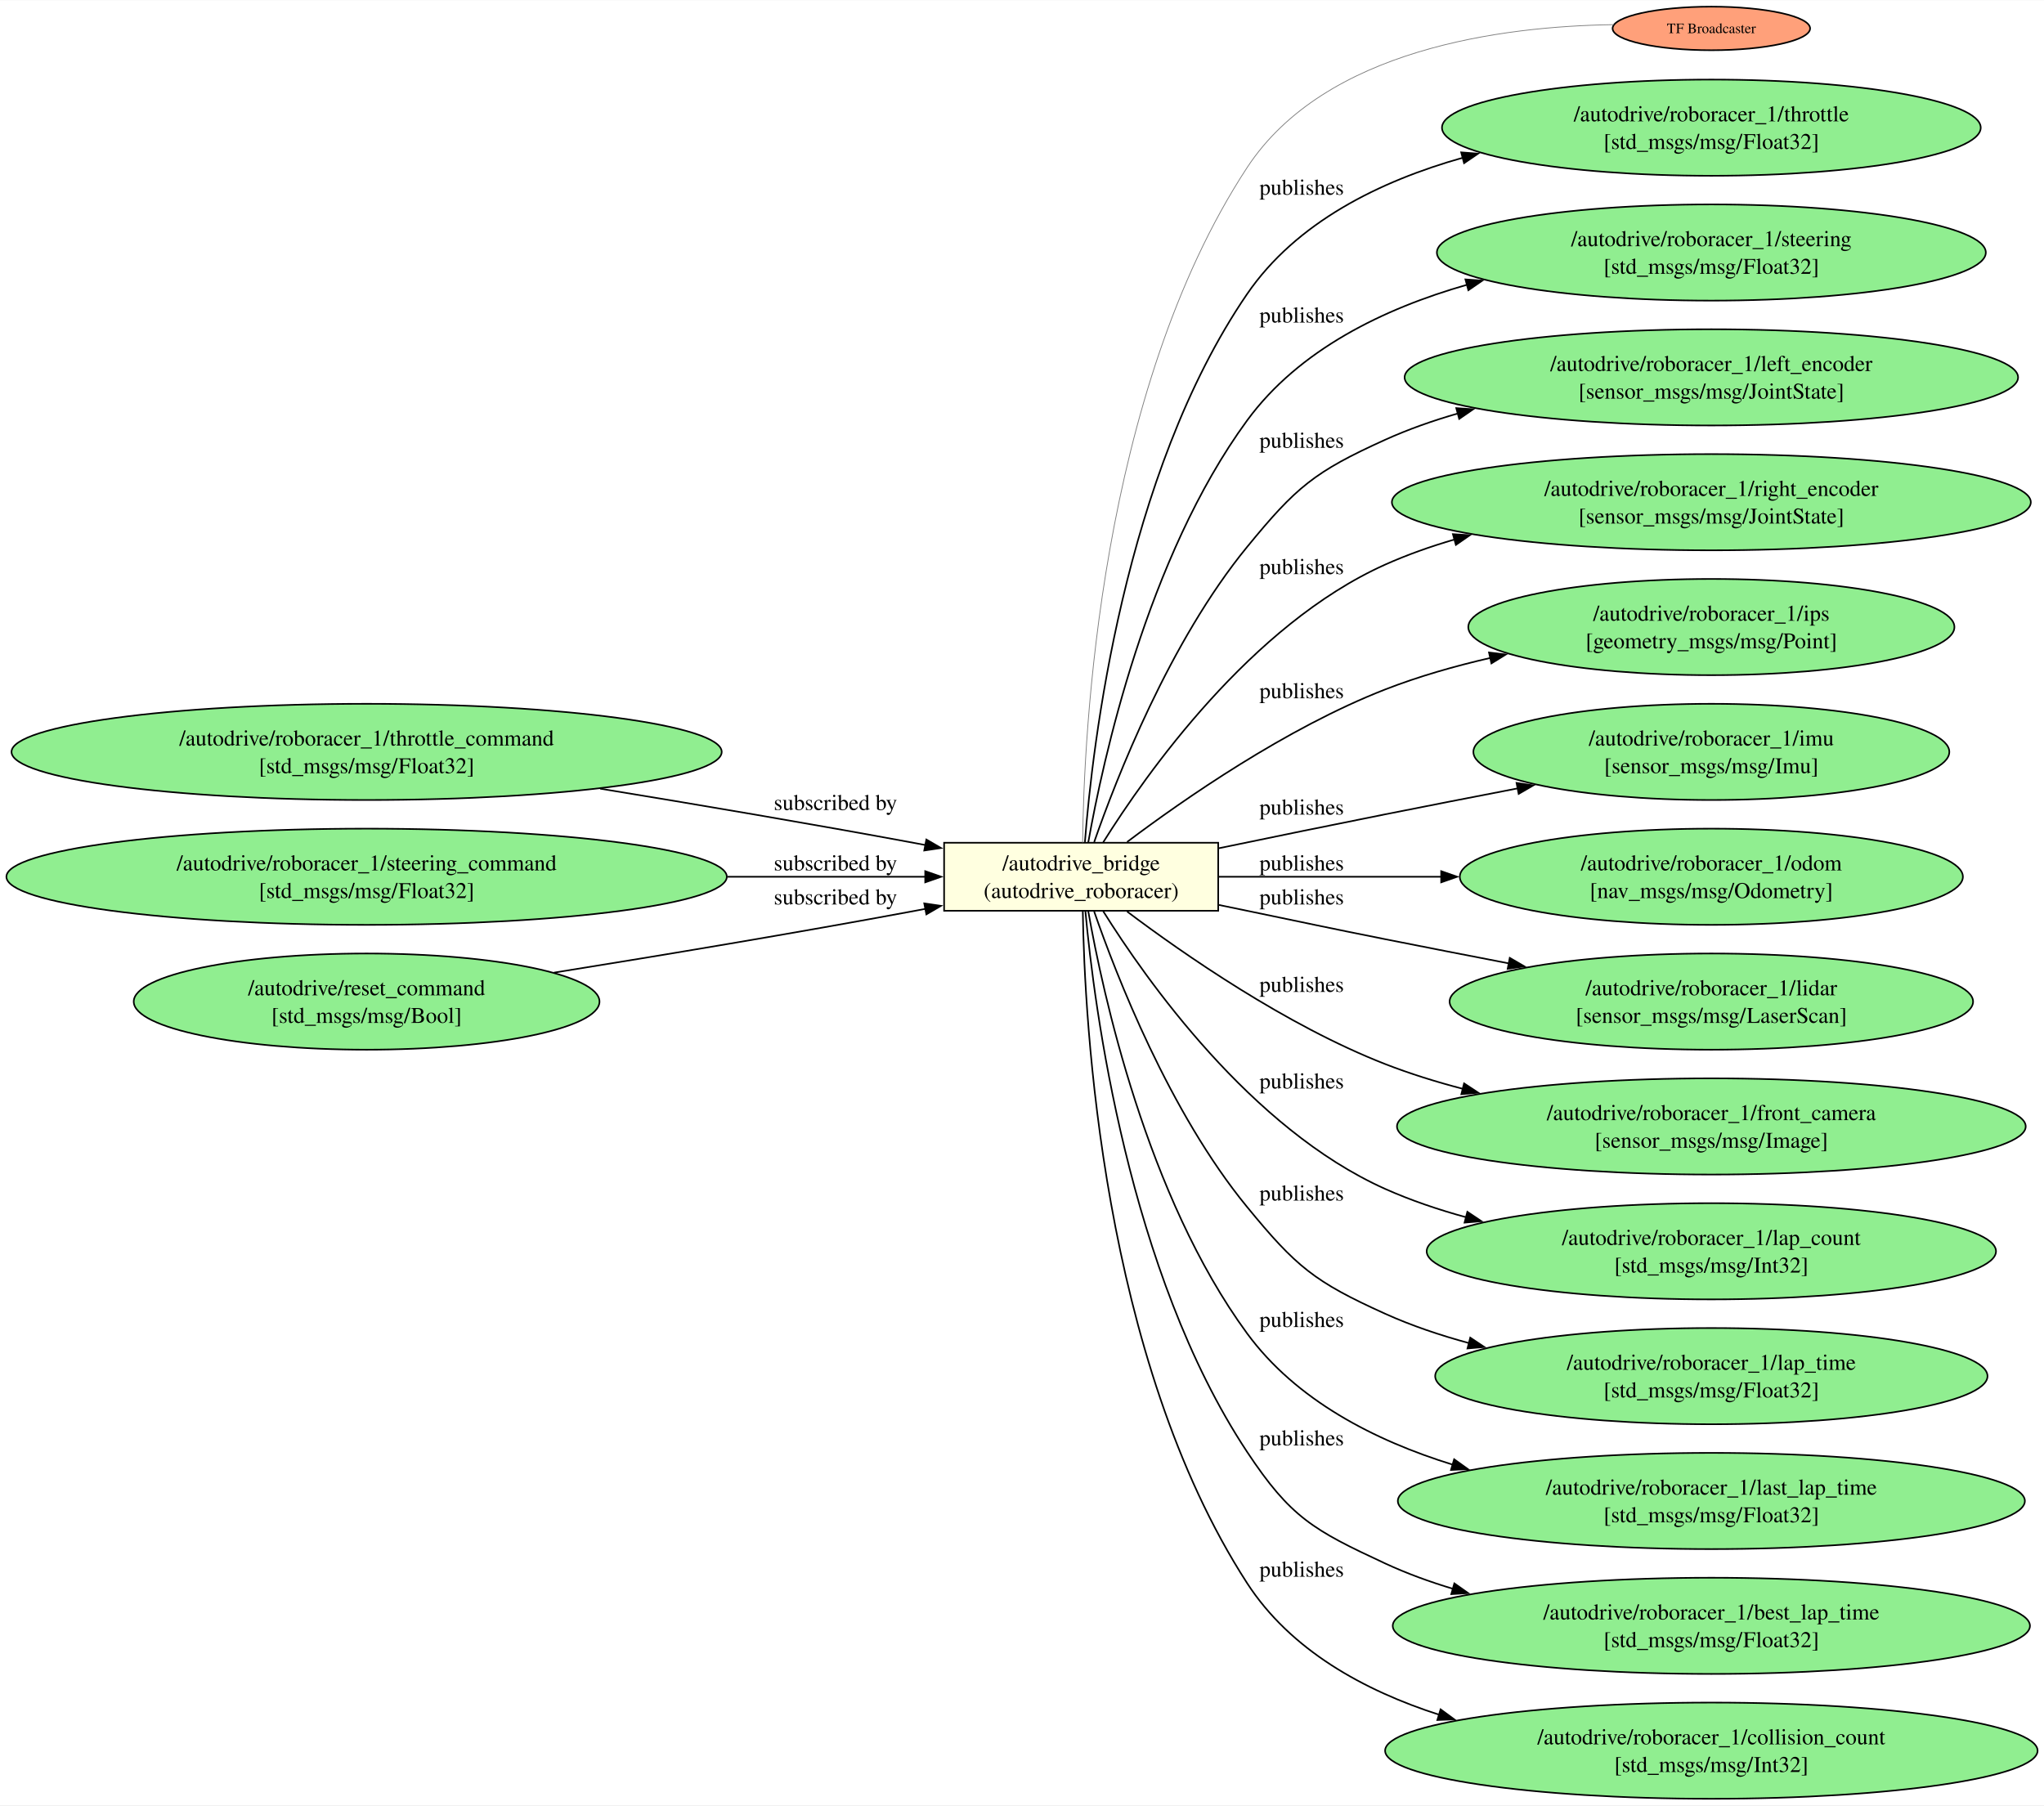
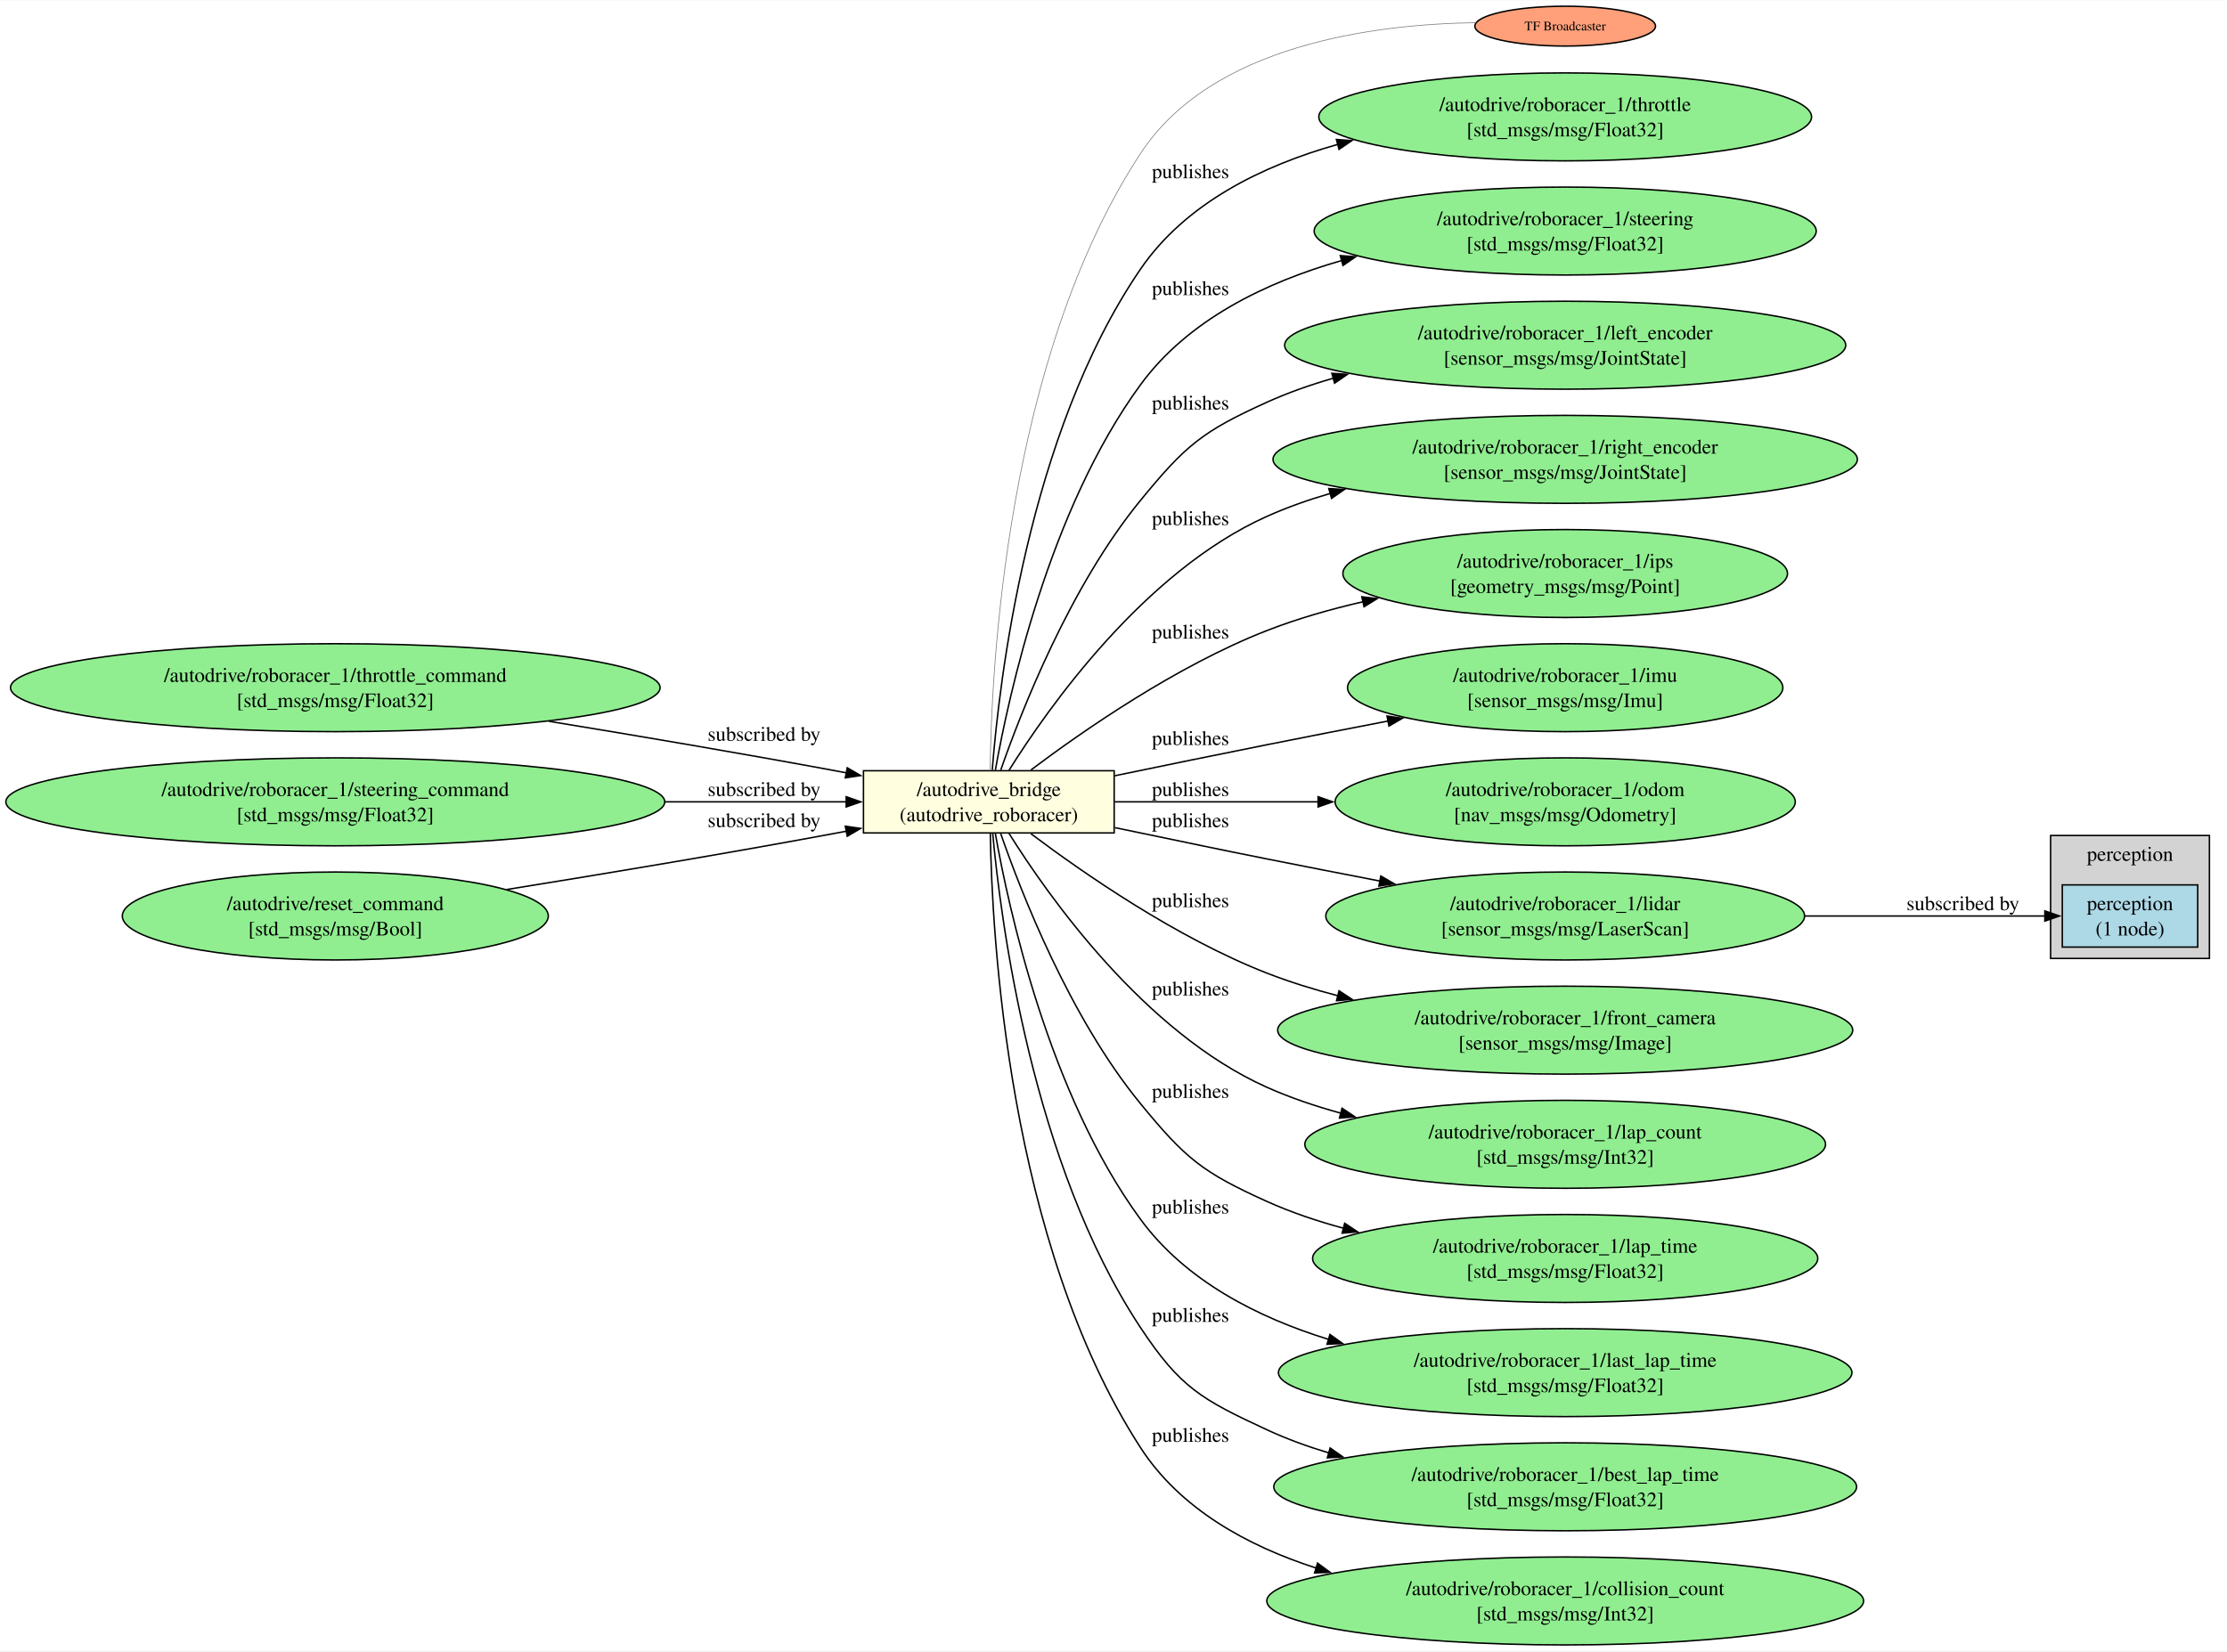
- <svg xmlns="http://www.w3.org/2000/svg" width="1277pt" height="1128pt" viewBox="0.00 0.00 1276.97 1127.66">
+ <svg xmlns="http://www.w3.org/2000/svg" width="1521pt" height="1128pt" viewBox="0.00 0.00 1521.22 1127.66">
  <g id="graph0" class="graph" transform="scale(1 1) rotate(0) translate(4 1123.66)">
-     <polygon fill="white" stroke="none" points="-4,4 -4,-1123.66 1272.97,-1123.66 1272.97,4 -4,4" />
+     <polygon fill="white" stroke="none" points="-4,4 -4,-1123.66 1517.22,-1123.66 1517.22,4 -4,4" />
+     <g id="clust1" class="cluster">
+       <polygon fill="lightgrey" stroke="black" points="1396.72,-469.05 1396.72,-553.05 1505.22,-553.05 1505.22,-469.05 1396.72,-469.05" />
+       <text text-anchor="middle" x="1450.97" y="-535.75" font-family="Times,serif" font-size="14.00">perception</text>
+     </g>
    <g id="node1" class="node">
+       <polygon fill="lightblue" stroke="black" points="1497.22,-519.3 1404.72,-519.3 1404.72,-476.8 1497.22,-476.8 1497.22,-519.3" />
+       <text text-anchor="middle" x="1450.97" y="-502" font-family="Times,serif" font-size="14.00">perception</text>
+       <text text-anchor="middle" x="1450.97" y="-484.75" font-family="Times,serif" font-size="14.00">(1 node)</text>
+     </g>
+     <g id="node2" class="node">
      <polygon fill="lightyellow" stroke="black" points="757.07,-597.3 585.82,-597.3 585.82,-554.8 757.07,-554.8 757.07,-597.3" />
      <text text-anchor="middle" x="671.45" y="-580" font-family="Times,serif" font-size="14.00">/autodrive_bridge</text>
      <text text-anchor="middle" x="671.45" y="-562.75" font-family="Times,serif" font-size="14.00">(autodrive_roboracer)</text>
    </g>
-     <g id="node2" class="node">
+     <g id="node3" class="node">
      <ellipse fill="lightsalmon" stroke="black" cx="1065.15" cy="-1106.05" rx="61.7" ry="13.61" />
      <text text-anchor="middle" x="1065.15" y="-1103.13" font-family="Times,serif" font-size="9.00">TF Broadcaster</text>
    </g>
    <g id="edge1" class="edge">
      <path fill="none" stroke="grey" stroke-width="0.5" d="M672.36,-597.44C673.07,-665.12 682.92,-878.4 775.07,-1019.05 823.76,-1093.36 934.7,-1107.41 1004.11,-1108.42" />
    </g>
-     <g id="node3" class="node">
+     <g id="node4" class="node">
      <ellipse fill="lightgreen" stroke="black" cx="1065.15" cy="-1044.05" rx="168.29" ry="30.05" />
      <text text-anchor="middle" x="1065.15" y="-1048" font-family="Times,serif" font-size="14.00">/autodrive/roboracer_1/throttle</text>
      <text text-anchor="middle" x="1065.15" y="-1030.75" font-family="Times,serif" font-size="14.00">[std_msgs/msg/Float32]</text>
    </g>
    <g id="edge2" class="edge">
      <path fill="none" stroke="black" d="M673.79,-597.76C678.41,-657.48 697.97,-827.33 775.07,-940.05 805.86,-985.06 858.15,-1010.7 909.87,-1025.27" />
      <polygon fill="black" stroke="black" points="908.86,-1028.63 919.42,-1027.83 910.67,-1021.86 908.86,-1028.63" />
      <text text-anchor="middle" x="809.2" y="-1002.14" font-family="Times,serif" font-size="14.00">publishes</text>
    </g>
-     <g id="node4" class="node">
+     <g id="node5" class="node">
      <ellipse fill="lightgreen" stroke="black" cx="1065.15" cy="-966.05" rx="171.47" ry="30.05" />
      <text text-anchor="middle" x="1065.15" y="-970" font-family="Times,serif" font-size="14.00">/autodrive/roboracer_1/steering</text>
      <text text-anchor="middle" x="1065.15" y="-952.75" font-family="Times,serif" font-size="14.00">[std_msgs/msg/Float32]</text>
    </g>
    <g id="edge3" class="edge">
      <path fill="none" stroke="black" d="M675.91,-597.67C684.85,-648.07 712.5,-775.53 775.07,-861.05 807.52,-905.41 860.61,-931.07 912.49,-945.9" />
      <polygon fill="black" stroke="black" points="911.51,-949.26 922.08,-948.5 913.35,-942.5 911.51,-949.26" />
      <text text-anchor="middle" x="809.2" y="-922.31" font-family="Times,serif" font-size="14.00">publishes</text>
    </g>
-     <g id="node5" class="node">
+     <g id="node6" class="node">
      <ellipse fill="lightgreen" stroke="black" cx="1065.15" cy="-888.05" rx="191.63" ry="30.05" />
      <text text-anchor="middle" x="1065.15" y="-892" font-family="Times,serif" font-size="14.00">/autodrive/roboracer_1/left_encoder</text>
      <text text-anchor="middle" x="1065.15" y="-874.75" font-family="Times,serif" font-size="14.00">[sensor_msgs/msg/JointState]</text>
    </g>
    <g id="edge4" class="edge">
      <path fill="none" stroke="black" d="M679.58,-597.73C693.39,-637.4 726.72,-723.01 775.07,-782.05 805.83,-819.6 817.11,-829.03 861.32,-849.05 875.72,-855.57 891.17,-861 906.89,-865.53" />
      <polygon fill="black" stroke="black" points="905.78,-868.85 916.35,-868.12 907.63,-862.1 905.78,-868.85" />
      <text text-anchor="middle" x="809.2" y="-844.05" font-family="Times,serif" font-size="14.00">publishes</text>
    </g>
-     <g id="node6" class="node">
+     <g id="node7" class="node">
      <ellipse fill="lightgreen" stroke="black" cx="1065.15" cy="-810.05" rx="199.58" ry="30.05" />
      <text text-anchor="middle" x="1065.15" y="-814" font-family="Times,serif" font-size="14.00">/autodrive/roboracer_1/right_encoder</text>
      <text text-anchor="middle" x="1065.15" y="-796.75" font-family="Times,serif" font-size="14.00">[sensor_msgs/msg/JointState]</text>
    </g>
    <g id="edge5" class="edge">
      <path fill="none" stroke="black" d="M685.23,-597.59C711.77,-639.99 777.46,-733.45 861.32,-771.05 875.08,-777.22 889.79,-782.42 904.77,-786.79" />
      <polygon fill="black" stroke="black" points="903.68,-790.12 914.25,-789.43 905.55,-783.38 903.68,-790.12" />
      <text text-anchor="middle" x="809.2" y="-765.13" font-family="Times,serif" font-size="14.00">publishes</text>
    </g>
-     <g id="node7" class="node">
+     <g id="node8" class="node">
      <ellipse fill="lightgreen" stroke="black" cx="1065.15" cy="-732.05" rx="151.85" ry="30.05" />
      <text text-anchor="middle" x="1065.15" y="-736" font-family="Times,serif" font-size="14.00">/autodrive/roboracer_1/ips</text>
      <text text-anchor="middle" x="1065.15" y="-718.75" font-family="Times,serif" font-size="14.00">[geometry_msgs/msg/Point]</text>
    </g>
    <g id="edge6" class="edge">
      <path fill="none" stroke="black" d="M700.15,-597.78C735.51,-624.4 799.52,-668.92 861.32,-693.05 882.13,-701.18 904.83,-707.66 927.26,-712.81" />
      <polygon fill="black" stroke="black" points="926.24,-716.17 936.76,-714.91 927.75,-709.34 926.24,-716.17" />
      <text text-anchor="middle" x="809.2" y="-687.58" font-family="Times,serif" font-size="14.00">publishes</text>
    </g>
-     <g id="node8" class="node">
+     <g id="node9" class="node">
      <ellipse fill="lightgreen" stroke="black" cx="1065.15" cy="-654.05" rx="148.67" ry="30.05" />
      <text text-anchor="middle" x="1065.15" y="-658" font-family="Times,serif" font-size="14.00">/autodrive/roboracer_1/imu</text>
      <text text-anchor="middle" x="1065.15" y="-640.75" font-family="Times,serif" font-size="14.00">[sensor_msgs/msg/Imu]</text>
    </g>
    <g id="edge7" class="edge">
      <path fill="none" stroke="black" d="M757.49,-593.87C789.96,-600.6 827.34,-608.28 861.32,-615.05 888.14,-620.4 916.97,-626.02 944.24,-631.28" />
      <polygon fill="black" stroke="black" points="943.44,-634.69 953.93,-633.14 944.77,-627.81 943.44,-634.69" />
      <text text-anchor="middle" x="809.2" y="-614.89" font-family="Times,serif" font-size="14.00">publishes</text>
    </g>
-     <g id="node9" class="node">
+     <g id="node10" class="node">
      <ellipse fill="lightgreen" stroke="black" cx="1065.15" cy="-576.05" rx="157.15" ry="30.05" />
      <text text-anchor="middle" x="1065.15" y="-580" font-family="Times,serif" font-size="14.00">/autodrive/roboracer_1/odom</text>
      <text text-anchor="middle" x="1065.15" y="-562.75" font-family="Times,serif" font-size="14.00">[nav_msgs/msg/Odometry]</text>
    </g>
    <g id="edge8" class="edge">
      <path fill="none" stroke="black" d="M757.44,-576.05C798.16,-576.05 848.42,-576.05 896.39,-576.05" />
      <polygon fill="black" stroke="black" points="896.36,-579.55 906.36,-576.05 896.36,-572.55 896.36,-579.55" />
      <text text-anchor="middle" x="809.2" y="-580" font-family="Times,serif" font-size="14.00">publishes</text>
    </g>
-     <g id="node10" class="node">
+     <g id="node11" class="node">
      <ellipse fill="lightgreen" stroke="black" cx="1065.15" cy="-498.05" rx="163.52" ry="30.05" />
      <text text-anchor="middle" x="1065.15" y="-502" font-family="Times,serif" font-size="14.00">/autodrive/roboracer_1/lidar</text>
      <text text-anchor="middle" x="1065.15" y="-484.75" font-family="Times,serif" font-size="14.00">[sensor_msgs/msg/LaserScan]</text>
    </g>
    <g id="edge9" class="edge">
      <path fill="none" stroke="black" d="M757.57,-558.42C763.49,-557.19 769.37,-555.98 775.07,-554.8 813.4,-546.89 822.94,-544.69 861.32,-537.05 886.29,-532.08 913.01,-526.87 938.59,-521.93" />
      <polygon fill="black" stroke="black" points="939.21,-525.38 948.37,-520.05 937.89,-518.5 939.21,-525.38" />
      <text text-anchor="middle" x="809.2" y="-558.75" font-family="Times,serif" font-size="14.00">publishes</text>
    </g>
-     <g id="node11" class="node">
+     <g id="node12" class="node">
      <ellipse fill="lightgreen" stroke="black" cx="1065.15" cy="-420.05" rx="196.4" ry="30.05" />
      <text text-anchor="middle" x="1065.15" y="-424" font-family="Times,serif" font-size="14.00">/autodrive/roboracer_1/front_camera</text>
      <text text-anchor="middle" x="1065.15" y="-406.75" font-family="Times,serif" font-size="14.00">[sensor_msgs/msg/Image]</text>
    </g>
-     <g id="edge10" class="edge">
+     <g id="edge11" class="edge">
      <path fill="none" stroke="black" d="M700.15,-554.32C735.51,-527.7 799.52,-483.18 861.32,-459.05 876.8,-453.01 893.33,-447.87 910.01,-443.52" />
      <polygon fill="black" stroke="black" points="910.67,-446.96 919.52,-441.13 908.96,-440.17 910.67,-446.96" />
      <text text-anchor="middle" x="809.2" y="-504.11" font-family="Times,serif" font-size="14.00">publishes</text>
    </g>
-     <g id="node12" class="node">
+     <g id="node13" class="node">
      <ellipse fill="lightgreen" stroke="black" cx="1065.15" cy="-342.05" rx="177.84" ry="30.05" />
      <text text-anchor="middle" x="1065.15" y="-346" font-family="Times,serif" font-size="14.00">/autodrive/roboracer_1/lap_count</text>
      <text text-anchor="middle" x="1065.15" y="-328.75" font-family="Times,serif" font-size="14.00">[std_msgs/msg/Int32]</text>
    </g>
-     <g id="edge11" class="edge">
+     <g id="edge12" class="edge">
      <path fill="none" stroke="black" d="M685.22,-554.51C711.75,-512.08 777.43,-418.58 861.32,-381.05 877.32,-373.9 894.59,-368.05 912.08,-363.28" />
      <polygon fill="black" stroke="black" points="912.72,-366.73 921.52,-360.83 910.96,-359.95 912.72,-366.73" />
      <text text-anchor="middle" x="809.2" y="-443.76" font-family="Times,serif" font-size="14.00">publishes</text>
    </g>
-     <g id="node13" class="node">
+     <g id="node14" class="node">
      <ellipse fill="lightgreen" stroke="black" cx="1065.15" cy="-264.05" rx="172.53" ry="30.05" />
      <text text-anchor="middle" x="1065.15" y="-268" font-family="Times,serif" font-size="14.00">/autodrive/roboracer_1/lap_time</text>
      <text text-anchor="middle" x="1065.15" y="-250.75" font-family="Times,serif" font-size="14.00">[std_msgs/msg/Float32]</text>
    </g>
-     <g id="edge12" class="edge">
+     <g id="edge13" class="edge">
      <path fill="none" stroke="black" d="M679.57,-554.34C693.35,-514.61 726.63,-428.87 775.07,-369.8 805.81,-332.32 817.15,-323.01 861.32,-303.05 877.84,-295.59 895.74,-289.56 913.84,-284.67" />
      <polygon fill="black" stroke="black" points="914.53,-288.11 923.35,-282.23 912.79,-281.33 914.53,-288.11" />
      <text text-anchor="middle" x="809.2" y="-373.75" font-family="Times,serif" font-size="14.00">publishes</text>
    </g>
-     <g id="node14" class="node">
+     <g id="node15" class="node">
      <ellipse fill="lightgreen" stroke="black" cx="1065.15" cy="-186.05" rx="195.87" ry="30.05" />
      <text text-anchor="middle" x="1065.15" y="-190" font-family="Times,serif" font-size="14.00">/autodrive/roboracer_1/last_lap_time</text>
      <text text-anchor="middle" x="1065.15" y="-172.75" font-family="Times,serif" font-size="14.00">[std_msgs/msg/Float32]</text>
    </g>
-     <g id="edge13" class="edge">
+     <g id="edge14" class="edge">
      <path fill="none" stroke="black" d="M675.9,-554.4C684.8,-503.95 712.39,-376.34 775.07,-290.8 805.72,-248.98 854.72,-223.82 903.74,-208.69" />
      <polygon fill="black" stroke="black" points="904.46,-212.13 913.07,-205.95 902.48,-205.41 904.46,-212.13" />
      <text text-anchor="middle" x="809.2" y="-294.75" font-family="Times,serif" font-size="14.00">publishes</text>
    </g>
-     <g id="node15" class="node">
+     <g id="node16" class="node">
      <ellipse fill="lightgreen" stroke="black" cx="1065.15" cy="-108.05" rx="199.05" ry="30.05" />
      <text text-anchor="middle" x="1065.15" y="-112" font-family="Times,serif" font-size="14.00">/autodrive/roboracer_1/best_lap_time</text>
      <text text-anchor="middle" x="1065.15" y="-94.75" font-family="Times,serif" font-size="14.00">[std_msgs/msg/Float32]</text>
    </g>
-     <g id="edge14" class="edge">
+     <g id="edge15" class="edge">
      <path fill="none" stroke="black" d="M674.11,-554.34C679.51,-495.36 700.81,-329.05 775.07,-216.8 802.28,-175.69 816.62,-167.83 861.32,-147.05 874.8,-140.79 889.23,-135.53 903.95,-131.12" />
      <polygon fill="black" stroke="black" points="904.59,-134.58 913.25,-128.47 902.67,-127.84 904.59,-134.58" />
      <text text-anchor="middle" x="809.2" y="-220.75" font-family="Times,serif" font-size="14.00">publishes</text>
    </g>
-     <g id="node16" class="node">
+     <g id="node17" class="node">
      <ellipse fill="lightgreen" stroke="black" cx="1065.15" cy="-30.05" rx="203.82" ry="30.05" />
      <text text-anchor="middle" x="1065.15" y="-34" font-family="Times,serif" font-size="14.00">/autodrive/roboracer_1/collision_count</text>
      <text text-anchor="middle" x="1065.15" y="-16.75" font-family="Times,serif" font-size="14.00">[std_msgs/msg/Int32]</text>
    </g>
-     <g id="edge15" class="edge">
+     <g id="edge16" class="edge">
      <path fill="none" stroke="black" d="M672.47,-554.32C673.52,-486.53 684.32,-275.15 775.07,-134.8 802.15,-92.92 847.97,-67.66 895.25,-52.46" />
      <polygon fill="black" stroke="black" points="896,-55.89 904.54,-49.62 893.96,-49.19 896,-55.89" />
      <text text-anchor="middle" x="809.2" y="-138.75" font-family="Times,serif" font-size="14.00">publishes</text>
    </g>
-     <g id="node17" class="node">
+     <g id="edge10" class="edge">
+       <path fill="none" stroke="black" d="M1228.92,-498.05C1287.32,-498.05 1349.39,-498.05 1392.85,-498.05" />
+       <polygon fill="black" stroke="black" points="1392.8,-501.55 1402.8,-498.05 1392.8,-494.55 1392.8,-501.55" />
+       <text text-anchor="middle" x="1336.85" y="-502" font-family="Times,serif" font-size="14.00">subscribed by</text>
+     </g>
+     <g id="node18" class="node">
      <ellipse fill="lightgreen" stroke="black" cx="225.04" cy="-654.05" rx="221.85" ry="30.05" />
      <text text-anchor="middle" x="225.04" y="-658" font-family="Times,serif" font-size="14.00">/autodrive/roboracer_1/throttle_command</text>
      <text text-anchor="middle" x="225.04" y="-640.75" font-family="Times,serif" font-size="14.00">[std_msgs/msg/Float32]</text>
    </g>
-     <g id="edge16" class="edge">
+     <g id="edge17" class="edge">
      <path fill="none" stroke="black" d="M370.93,-631.09C431.82,-621.13 503.35,-609.02 567.82,-597.05 569.97,-596.65 572.14,-596.25 574.33,-595.83" />
      <polygon fill="black" stroke="black" points="574.73,-599.32 583.89,-594 573.41,-592.44 574.73,-599.32" />
      <text text-anchor="middle" x="517.95" y="-617.72" font-family="Times,serif" font-size="14.00">subscribed by</text>
    </g>
-     <g id="node18" class="node">
+     <g id="node19" class="node">
      <ellipse fill="lightgreen" stroke="black" cx="225.04" cy="-576.05" rx="225.04" ry="30.05" />
      <text text-anchor="middle" x="225.04" y="-580" font-family="Times,serif" font-size="14.00">/autodrive/roboracer_1/steering_command</text>
      <text text-anchor="middle" x="225.04" y="-562.75" font-family="Times,serif" font-size="14.00">[std_msgs/msg/Float32]</text>
    </g>
-     <g id="edge17" class="edge">
+     <g id="edge18" class="edge">
      <path fill="none" stroke="black" d="M450.52,-576.05C494.17,-576.05 537.7,-576.05 574.38,-576.05" />
      <polygon fill="black" stroke="black" points="574.02,-579.55 584.02,-576.05 574.02,-572.55 574.02,-579.55" />
      <text text-anchor="middle" x="517.95" y="-580" font-family="Times,serif" font-size="14.00">subscribed by</text>
    </g>
-     <g id="node19" class="node">
+     <g id="node20" class="node">
      <ellipse fill="lightgreen" stroke="black" cx="225.04" cy="-498.05" rx="145.49" ry="30.05" />
      <text text-anchor="middle" x="225.04" y="-502" font-family="Times,serif" font-size="14.00">/autodrive/reset_command</text>
      <text text-anchor="middle" x="225.04" y="-484.75" font-family="Times,serif" font-size="14.00">[std_msgs/msg/Bool]</text>
    </g>
-     <g id="edge18" class="edge">
+     <g id="edge19" class="edge">
      <path fill="none" stroke="black" d="M342.12,-516.15C408.36,-526.78 492.87,-540.83 567.82,-554.8 569.97,-555.2 572.14,-555.61 574.33,-556.03" />
      <polygon fill="black" stroke="black" points="573.41,-559.42 583.89,-557.88 574.74,-552.54 573.41,-559.42" />
      <text text-anchor="middle" x="517.95" y="-558.75" font-family="Times,serif" font-size="14.00">subscribed by</text>
    </g>
  </g>
</svg>
